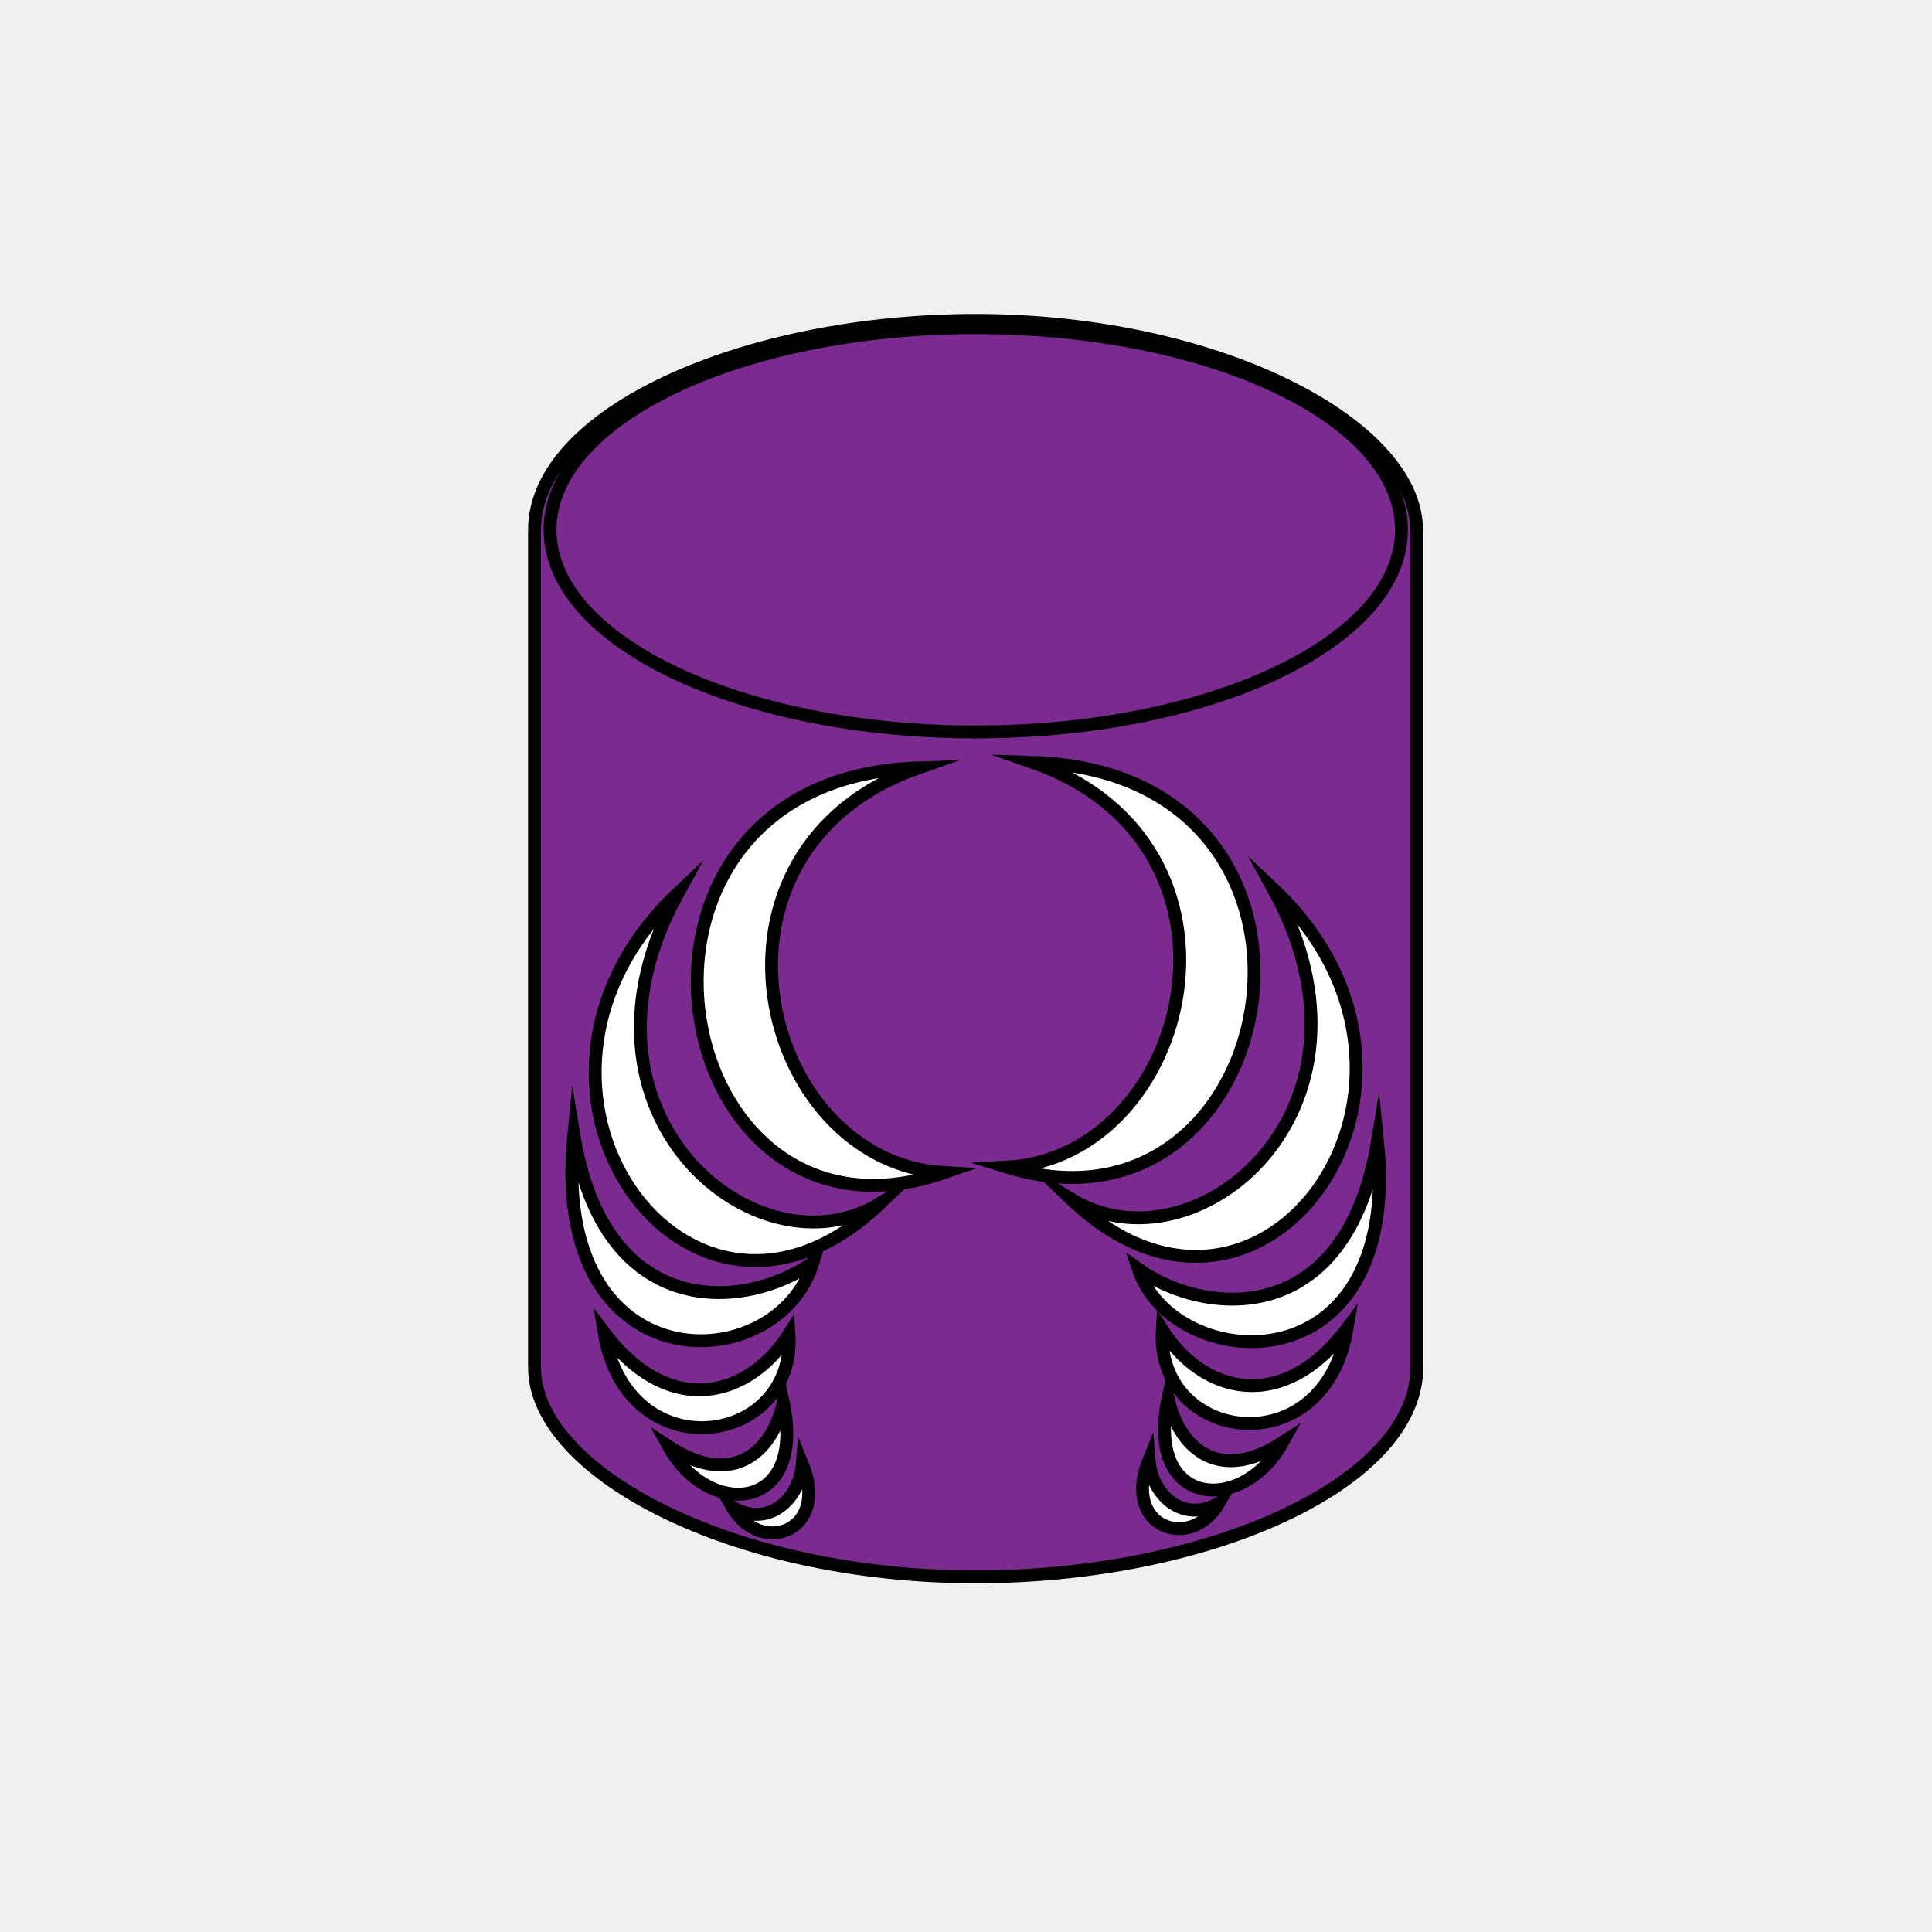
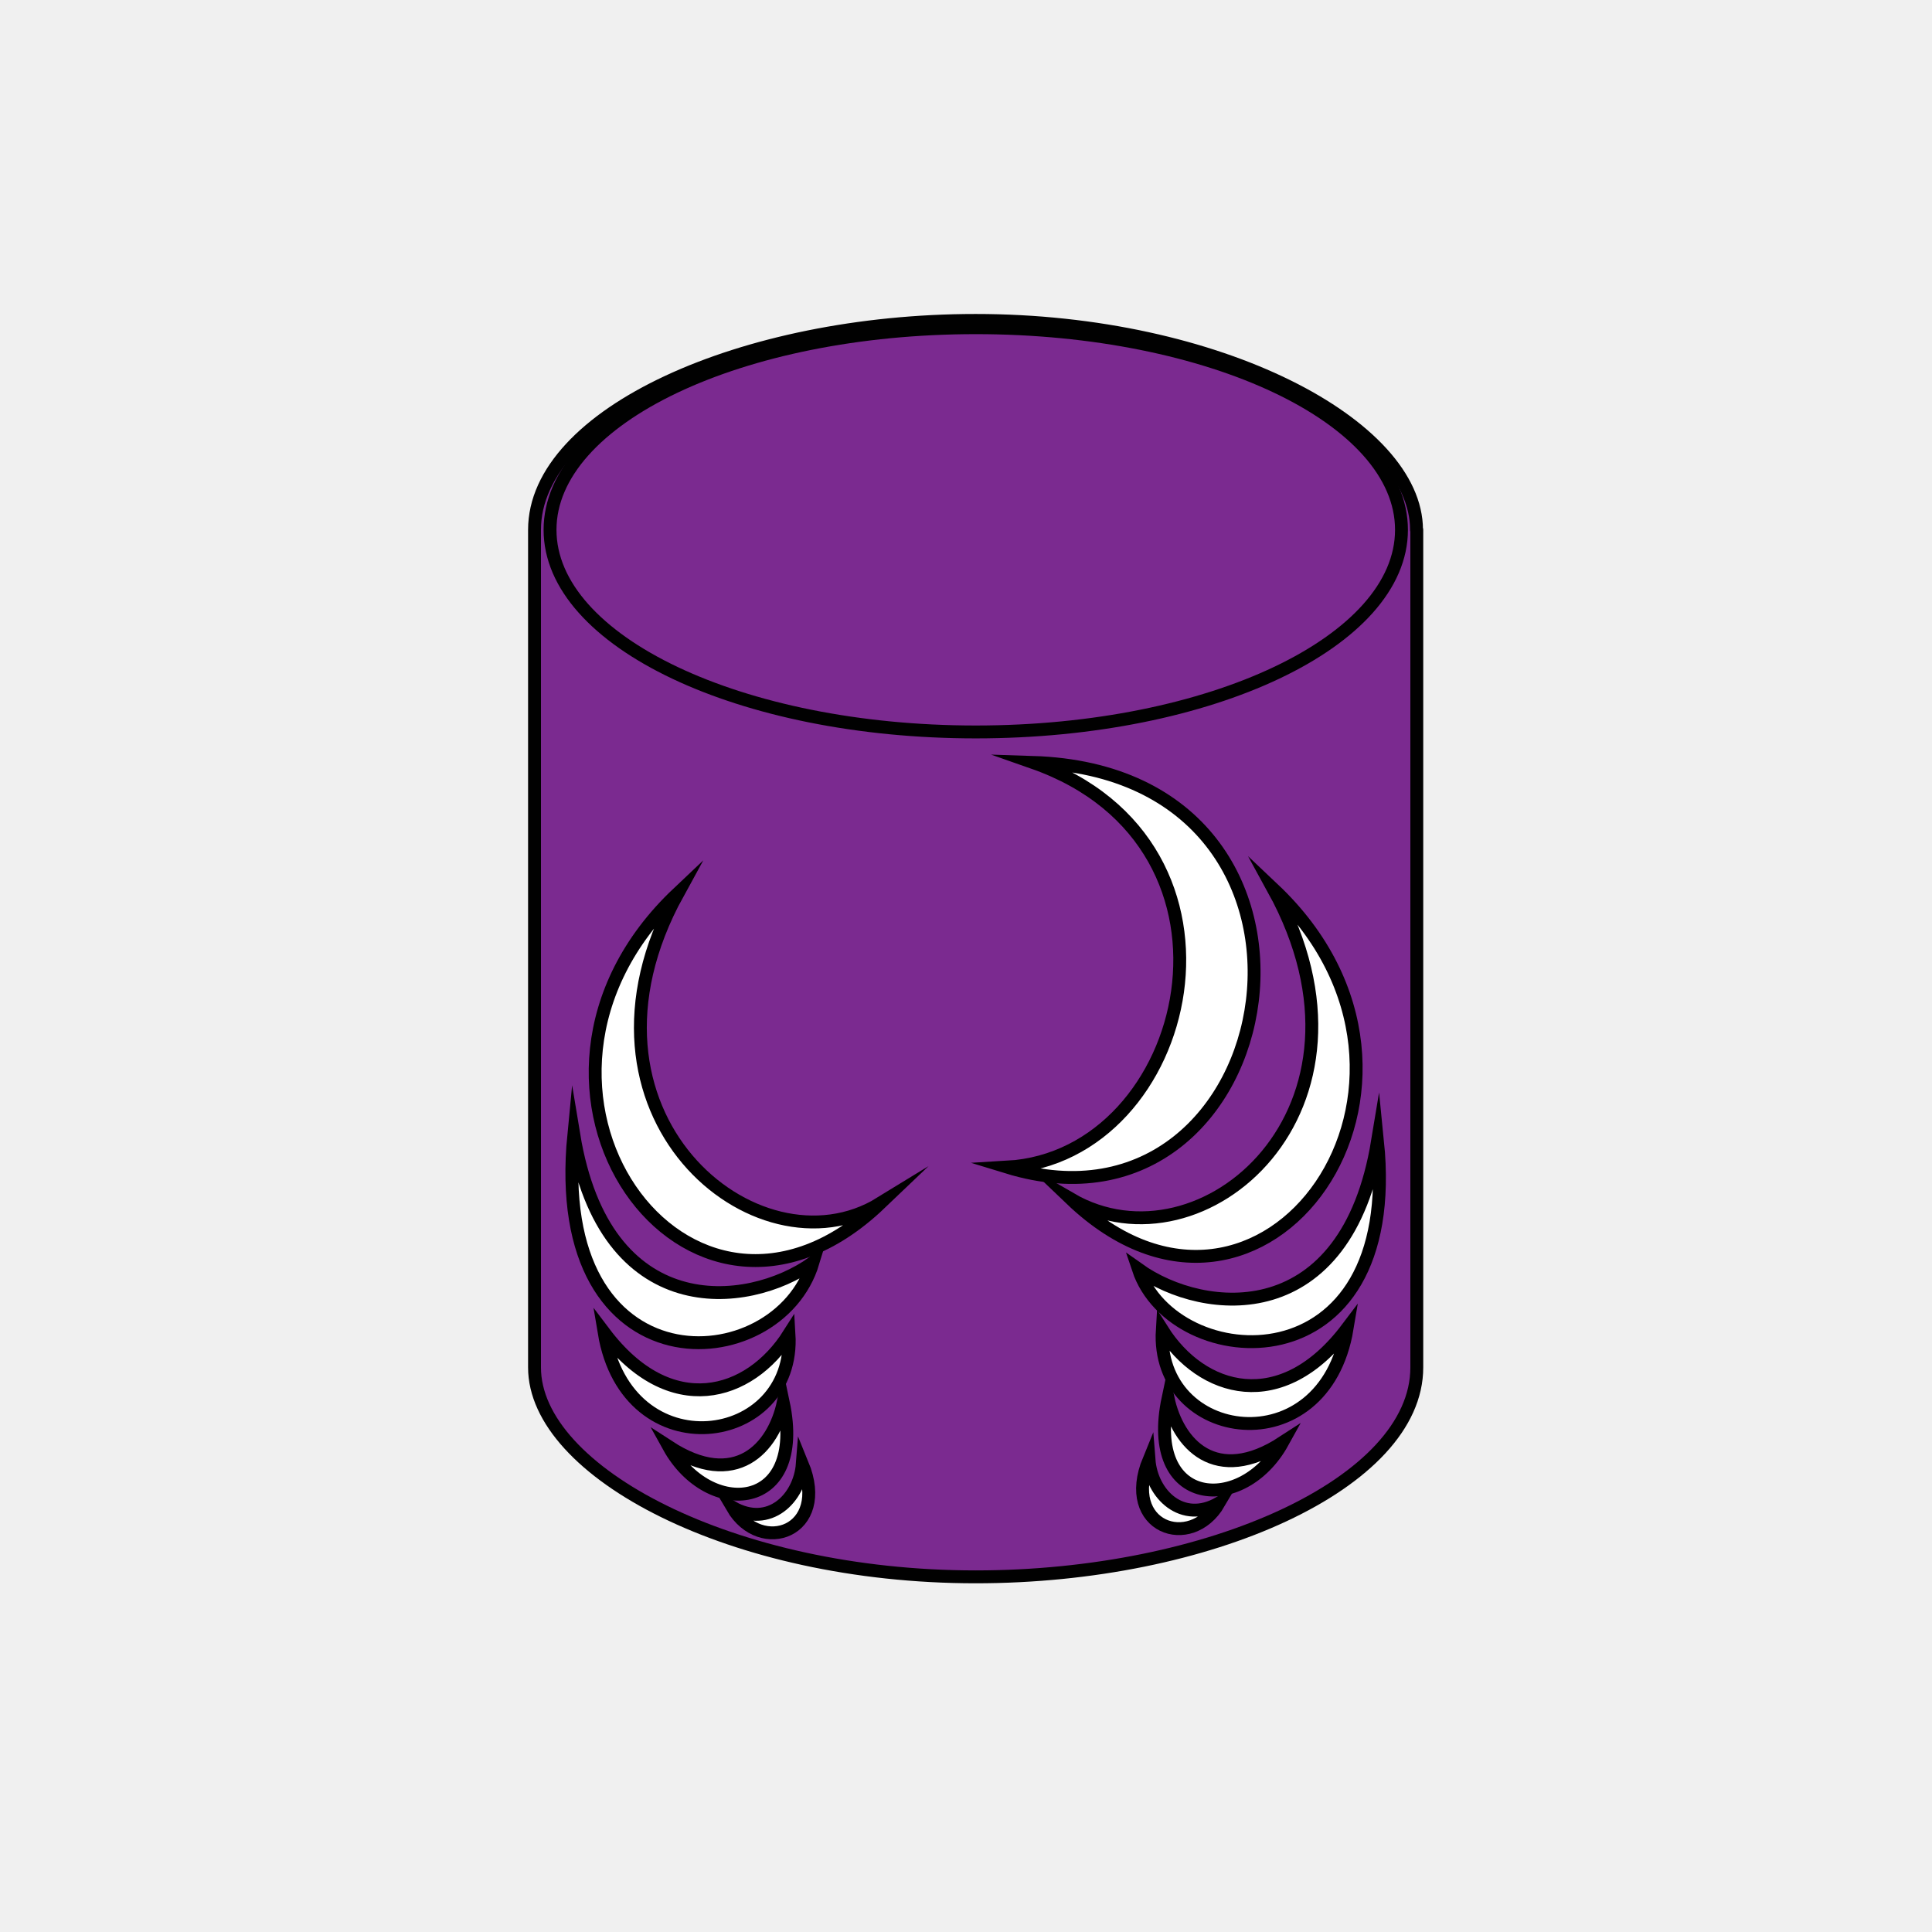
<svg xmlns="http://www.w3.org/2000/svg" width="150" height="150">
  <g>
    <g>
      <path fill="#7B2A90" stroke="#010101" stroke-linecap="round" stroke-linejoin="round" d="m75.75,24.877c-18.1,0 -34.25,7.284 -34.25,16.258v65.033c0,8.107 15.348,16.258 34.25,16.258c18.1,0 34.25,-7.284 34.25,-16.258v-65.033h-0.021c0,-8.107 -15.328,-16.258 -34.229,-16.258z" />
      <path fill="#7B2A90" stroke="#010101" stroke-linecap="round" stroke-linejoin="round" d="m108.811,41.135c0,8.667 -14.799,15.693 -33.054,15.693c-18.254,0 -33.052,-7.026 -33.052,-15.693c0,-8.667 14.798,-15.692 33.052,-15.692c18.255,-0.001 33.054,7.025 33.054,15.692z" />
    </g>
    <g>
      <g>
-         <path fill="#FFFFFF" stroke="#000000" stroke-miterlimit="10" d="m44.548,88.104c2.416,14.643 13.44,13.578 18.571,9.924c-2.736,9.071 -20.525,9.636 -18.571,-9.924z" />
+         <path fill="#FFFFFF" stroke="#000000" stroke-miterlimit="10" d="m44.548,88.104c2.416,14.643 13.44,13.578 18.571,9.924c-2.736,9.071 -20.525,10.136 -18.571,-9.924z" />
        <path fill="#FFFFFF" stroke="#000000" stroke-miterlimit="10" d="m46.907,103.464c5.121,6.788 11.291,4.957 14.353,0.116c0.531,8.739 -12.563,10.636 -14.353,-0.116z" />
        <path fill="#FFFFFF" stroke="#000000" stroke-miterlimit="10" d="m51.923,112.319c5.183,3.373 8.134,0.116 8.891,-3.434c1.805,8.531 -5.783,9.046 -8.891,3.434z" />
        <path fill="#FFFFFF" stroke="#000000" stroke-miterlimit="10" d="m56.854,117.023c2.852,1.645 5.231,-0.669 5.439,-3.367c2.155,5.24 -3.218,7.16 -5.439,3.367z" />
        <path fill="#FFFFFF" stroke="#000000" stroke-miterlimit="10" d="m52.631,69.351c-9.396,17.102 6.124,29.965 15.714,24.075c-14.942,14.275 -31.549,-9.103 -15.714,-24.075z" />
-         <path fill="#FFFFFF" stroke="#000000" stroke-miterlimit="10" d="m71.318,59.616c-18.235,6.384 -12.404,30.597 1.985,31.428c-21.801,7.548 -28.291,-30.59 -1.985,-31.428z" />
+         <path fill="#FFFFFF" stroke="#000000" stroke-miterlimit="10" d="m71.318,510.116c-18.235,6.384 -12.404,30.597 1.985,31.428c-21.801,7.548 -28.291,-30.59 -1.985,-31.428z" />
      </g>
      <g>
        <path fill="#FFFFFF" stroke="#000000" stroke-miterlimit="10" d="m88.381,98.537c5.131,3.654 16.155,4.718 18.571,-9.924c1.953,19.36 -15.835,18.109 -18.571,9.924z" />
        <path fill="#FFFFFF" stroke="#000000" stroke-miterlimit="10" d="m90.239,103.255c3.063,4.84 9.232,6.672 14.353,-0.116c-1.789,10.752 -14.883,8.855 -14.353,0.116z" />
        <path fill="#FFFFFF" stroke="#000000" stroke-miterlimit="10" d="m90.687,108.56c0.756,3.55 3.707,6.807 8.89,3.434c-3.108,5.612 -10.696,5.096 -8.89,-3.434z" />
        <path fill="#FFFFFF" stroke="#000000" stroke-miterlimit="10" d="m89.207,113.331c0.208,2.697 2.587,5.012 5.438,3.367c-2.22,3.793 -7.593,1.873 -5.438,-3.367z" />
-         <path fill="#FFFFFF" stroke="#000000" stroke-miterlimit="10" d="m83.155,93.1c9.69,5.891 25.109,-6.973 15.714,-24.075c15.835,14.973 -0.772,38.35 -15.714,24.075z" />
+         <path fill="#FFFFFF" stroke="#000000" stroke-miterlimit="10" d="m83.155,93.1c10.19,5.891 25.109,-6.973 15.714,-24.075c15.835,14.973 -0.772,38.35 -15.714,24.075z" />
        <path fill="#FFFFFF" stroke="#000000" stroke-miterlimit="10" d="m78.196,90.619c14.39,-0.831 20.221,-25.044 1.986,-31.428c26.305,0.837 19.817,38.108 -1.986,31.428z" />
      </g>
    </g>
  </g>
</svg>
